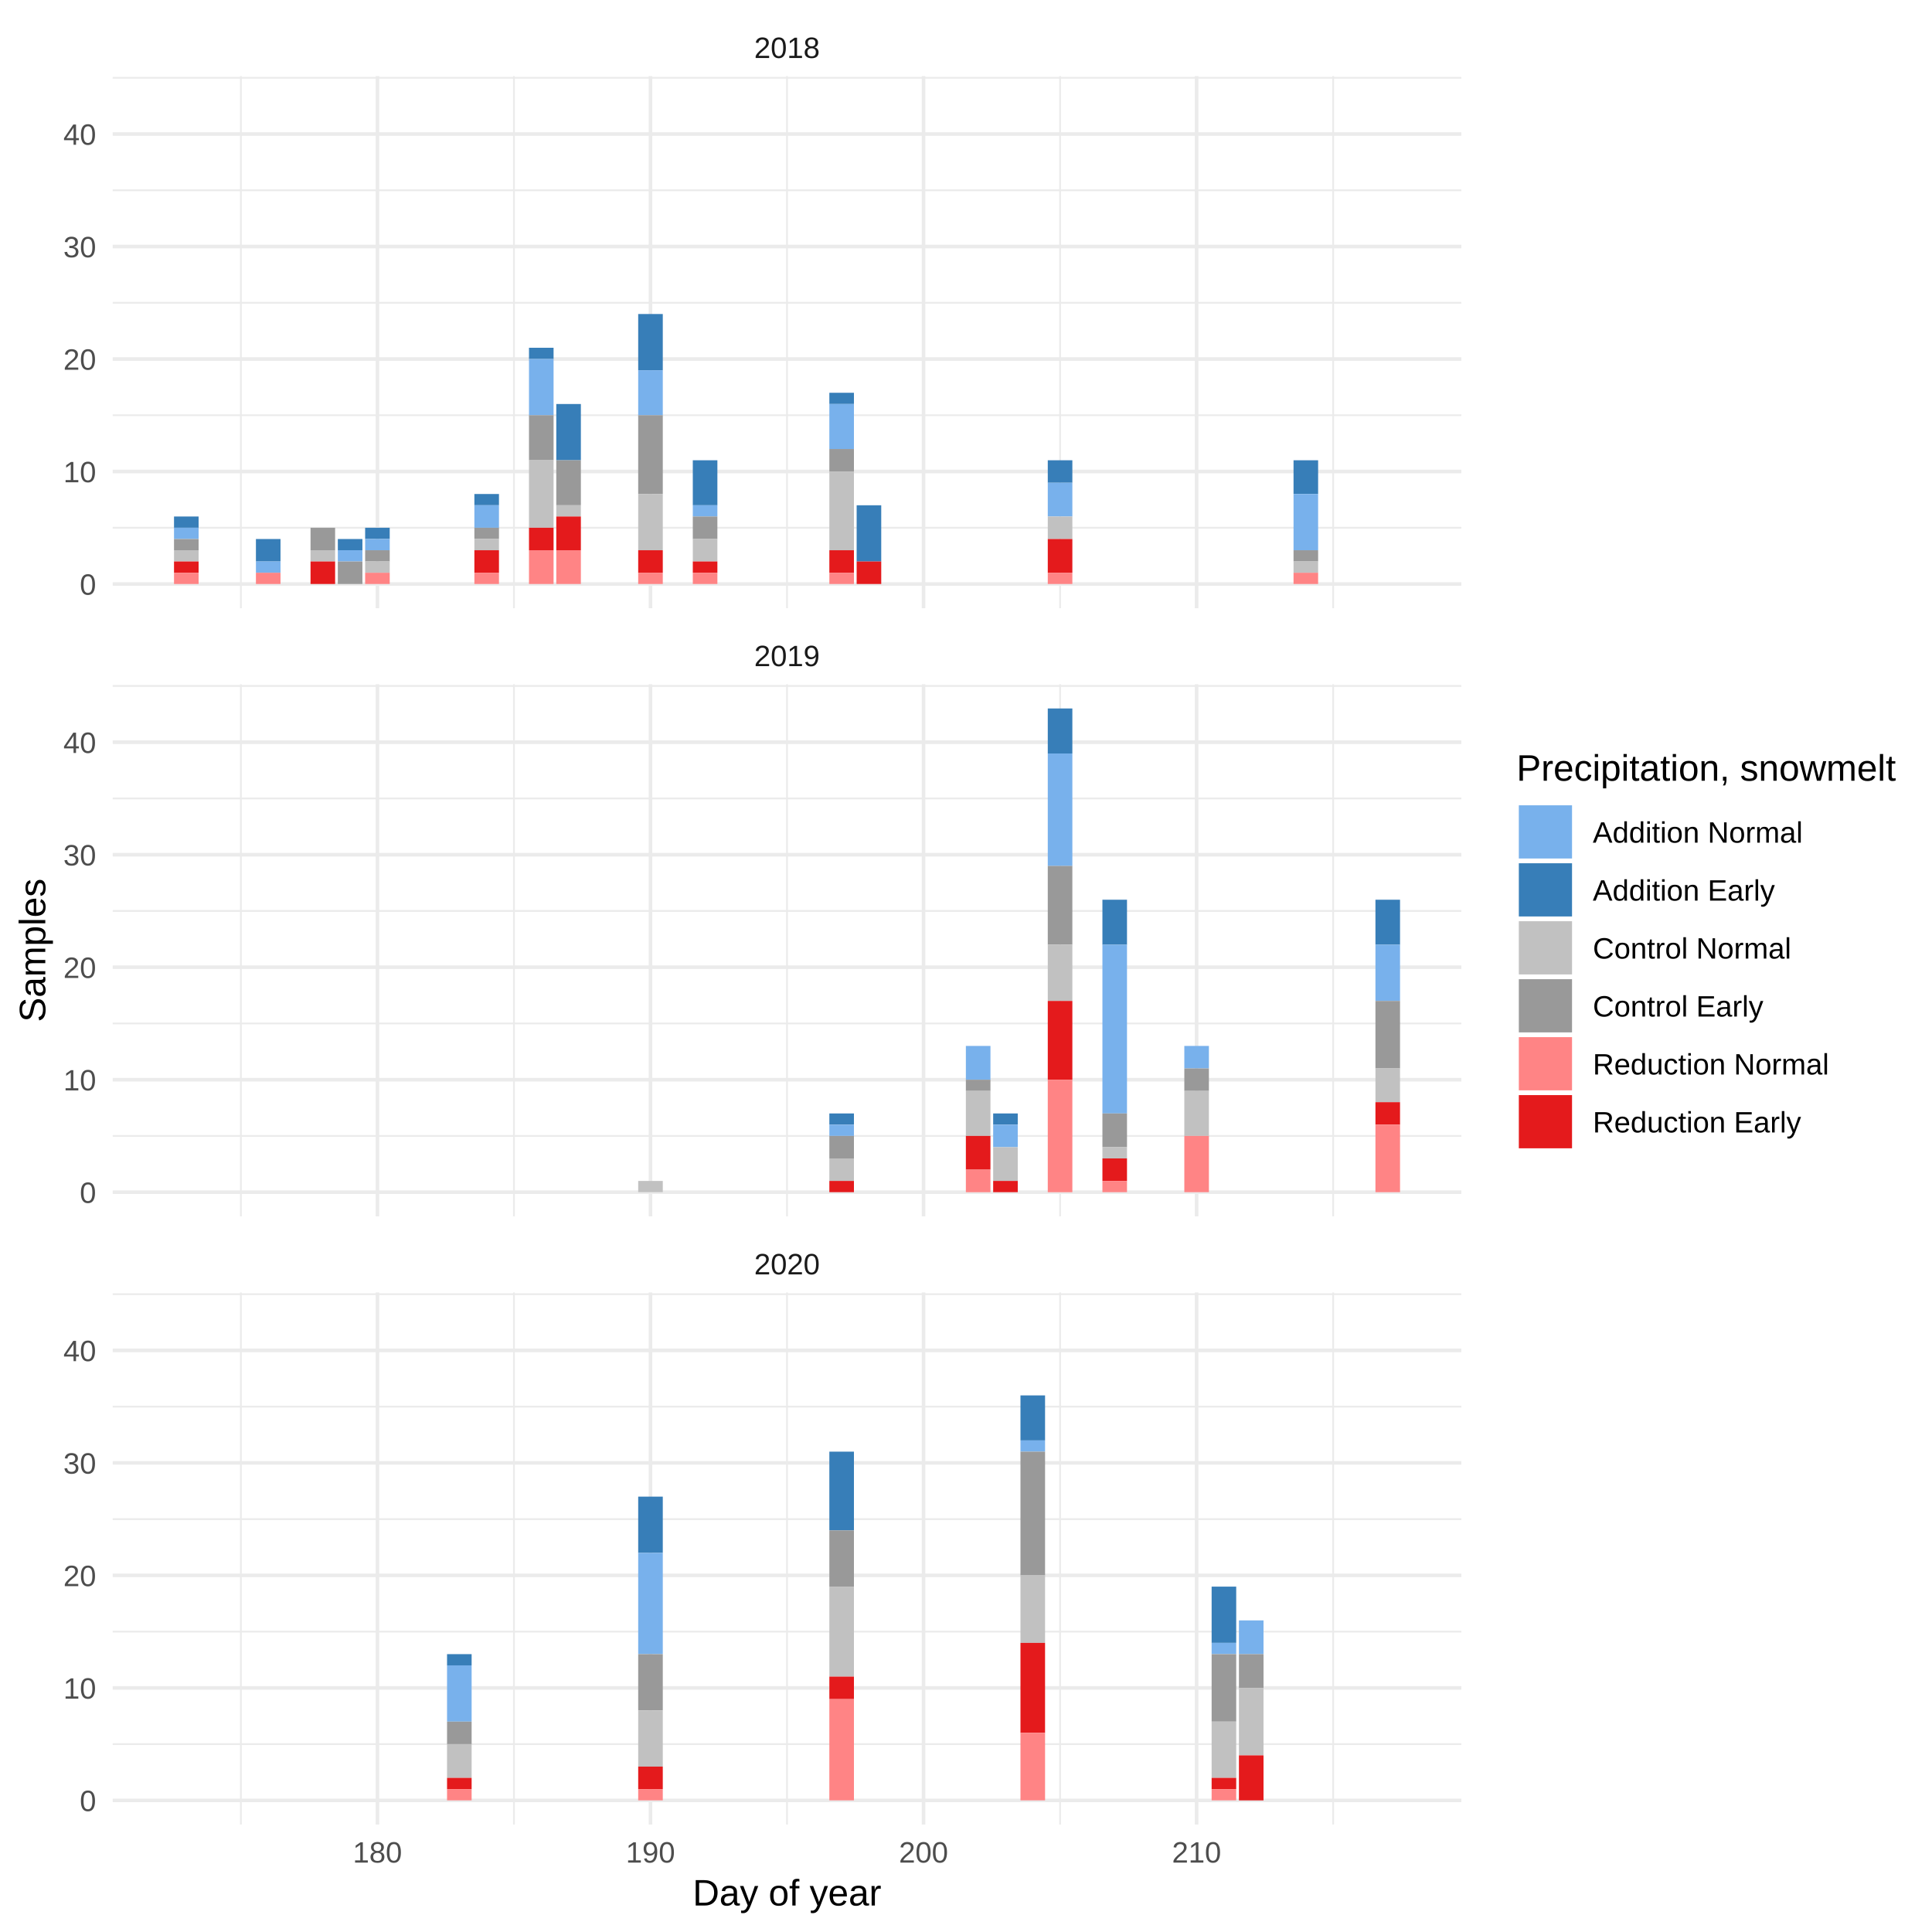
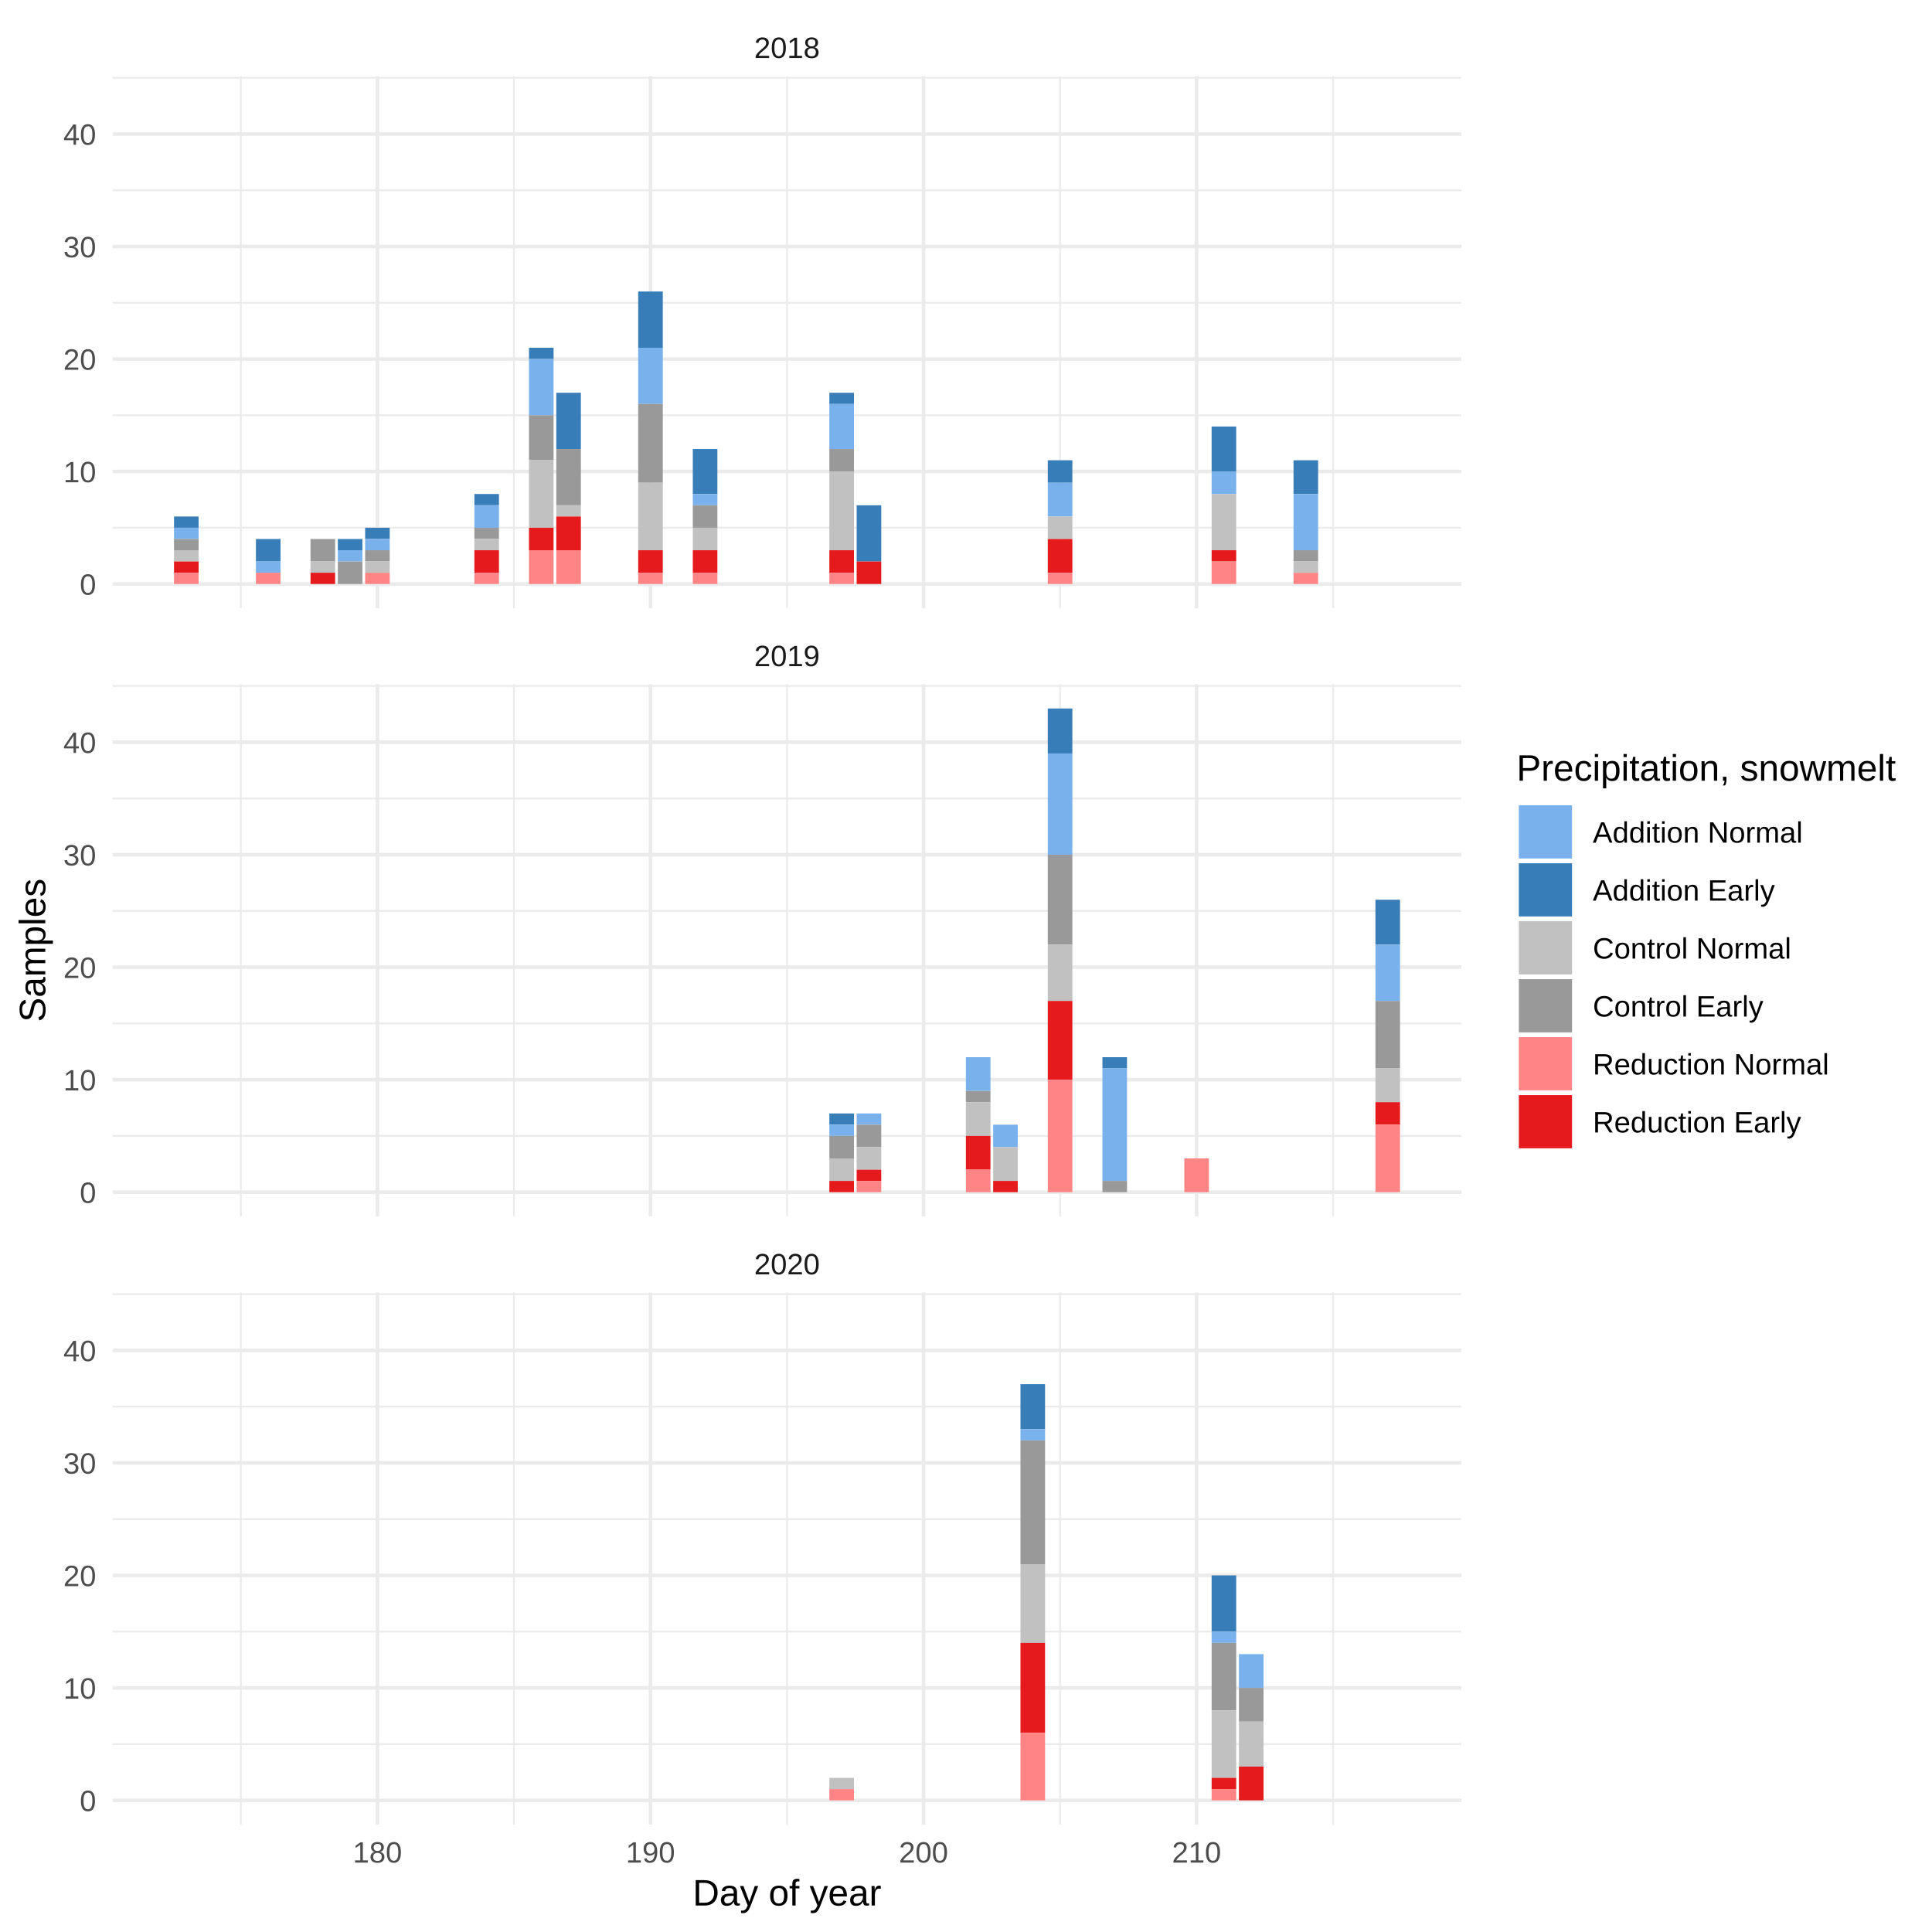
<svg xmlns="http://www.w3.org/2000/svg" class="svglite" width="576.00pt" height="576.00pt" viewBox="0 0 576.00 576.00">
  <defs>
    <style type="text/css">
    .svglite line, .svglite polyline, .svglite polygon, .svglite path, .svglite rect, .svglite circle {
      fill: none;
      stroke: #000000;
      stroke-linecap: round;
      stroke-linejoin: round;
      stroke-miterlimit: 10.00;
    }
  </style>
  </defs>
  <rect width="100%" height="100%" style="stroke: none; fill: #FFFFFF;" />
  <defs>
    <clipPath id="cpMC4wMHw1NzYuMDB8MC4wMHw1NzYuMDA=">
      <rect x="0.00" y="0.00" width="576.00" height="576.00" />
    </clipPath>
  </defs>
  <g clip-path="url(#cpMC4wMHw1NzYuMDB8MC4wMHw1NzYuMDA=)">
</g>
  <defs>
    <clipPath id="cpMzMuNjB8NDM1LjY4fDIyLjY5fDE4MS4zMg==">
      <rect x="33.60" y="22.69" width="402.08" height="158.63" />
    </clipPath>
  </defs>
  <g clip-path="url(#cpMzMuNjB8NDM1LjY4fDIyLjY5fDE4MS4zMg==)">
    <polyline points="33.60,157.34 435.68,157.34 " style="stroke-width: 0.53; stroke: #EBEBEB; stroke-linecap: butt;" />
    <polyline points="33.60,123.80 435.68,123.80 " style="stroke-width: 0.53; stroke: #EBEBEB; stroke-linecap: butt;" />
    <polyline points="33.60,90.27 435.68,90.27 " style="stroke-width: 0.53; stroke: #EBEBEB; stroke-linecap: butt;" />
    <polyline points="33.60,56.73 435.68,56.73 " style="stroke-width: 0.53; stroke: #EBEBEB; stroke-linecap: butt;" />
    <polyline points="33.60,23.19 435.68,23.19 " style="stroke-width: 0.53; stroke: #EBEBEB; stroke-linecap: butt;" />
    <polyline points="71.82,181.32 71.82,22.69 " style="stroke-width: 0.53; stroke: #EBEBEB; stroke-linecap: butt;" />
    <polyline points="153.23,181.32 153.23,22.69 " style="stroke-width: 0.53; stroke: #EBEBEB; stroke-linecap: butt;" />
    <polyline points="234.64,181.32 234.64,22.69 " style="stroke-width: 0.53; stroke: #EBEBEB; stroke-linecap: butt;" />
    <polyline points="316.05,181.32 316.05,22.69 " style="stroke-width: 0.53; stroke: #EBEBEB; stroke-linecap: butt;" />
    <polyline points="397.46,181.32 397.46,22.69 " style="stroke-width: 0.53; stroke: #EBEBEB; stroke-linecap: butt;" />
    <polyline points="33.60,174.11 435.68,174.11 " style="stroke-width: 1.07; stroke: #EBEBEB; stroke-linecap: butt;" />
    <polyline points="33.60,140.57 435.68,140.57 " style="stroke-width: 1.07; stroke: #EBEBEB; stroke-linecap: butt;" />
    <polyline points="33.60,107.04 435.68,107.04 " style="stroke-width: 1.07; stroke: #EBEBEB; stroke-linecap: butt;" />
    <polyline points="33.60,73.50 435.68,73.50 " style="stroke-width: 1.07; stroke: #EBEBEB; stroke-linecap: butt;" />
    <polyline points="33.60,39.96 435.68,39.96 " style="stroke-width: 1.07; stroke: #EBEBEB; stroke-linecap: butt;" />
    <polyline points="112.53,181.32 112.53,22.69 " style="stroke-width: 1.07; stroke: #EBEBEB; stroke-linecap: butt;" />
    <polyline points="193.93,181.32 193.93,22.69 " style="stroke-width: 1.07; stroke: #EBEBEB; stroke-linecap: butt;" />
    <polyline points="275.34,181.32 275.34,22.69 " style="stroke-width: 1.07; stroke: #EBEBEB; stroke-linecap: butt;" />
    <polyline points="356.75,181.32 356.75,22.69 " style="stroke-width: 1.07; stroke: #EBEBEB; stroke-linecap: butt;" />
    <rect x="51.88" y="153.99" width="7.33" height="3.35" style="stroke-width: 1.07; stroke: none; stroke-linecap: square; stroke-linejoin: miter; fill: #377EB8;" />
    <rect x="76.30" y="160.70" width="7.33" height="6.71" style="stroke-width: 1.07; stroke: none; stroke-linecap: square; stroke-linejoin: miter; fill: #377EB8;" />
    <rect x="100.72" y="160.70" width="7.33" height="3.35" style="stroke-width: 1.07; stroke: none; stroke-linecap: square; stroke-linejoin: miter; fill: #377EB8;" />
    <rect x="108.86" y="157.34" width="7.33" height="3.35" style="stroke-width: 1.07; stroke: none; stroke-linecap: square; stroke-linejoin: miter; fill: #377EB8;" />
    <rect x="141.43" y="147.28" width="7.33" height="3.35" style="stroke-width: 1.07; stroke: none; stroke-linecap: square; stroke-linejoin: miter; fill: #377EB8;" />
    <rect x="157.71" y="103.68" width="7.33" height="3.35" style="stroke-width: 1.07; stroke: none; stroke-linecap: square; stroke-linejoin: miter; fill: #377EB8;" />
-     <rect x="165.85" y="120.45" width="7.33" height="16.77" style="stroke-width: 1.07; stroke: none; stroke-linecap: square; stroke-linejoin: miter; fill: #377EB8;" />
-     <rect x="190.27" y="93.62" width="7.33" height="16.77" style="stroke-width: 1.07; stroke: none; stroke-linecap: square; stroke-linejoin: miter; fill: #377EB8;" />
-     <rect x="206.55" y="137.22" width="7.33" height="13.42" style="stroke-width: 1.07; stroke: none; stroke-linecap: square; stroke-linejoin: miter; fill: #377EB8;" />
+     <rect x="165.85" y="117.10" width="7.33" height="16.77" style="stroke-width: 1.07; stroke: none; stroke-linecap: square; stroke-linejoin: miter; fill: #377EB8;" />
+     <rect x="190.27" y="86.91" width="7.33" height="16.77" style="stroke-width: 1.07; stroke: none; stroke-linecap: square; stroke-linejoin: miter; fill: #377EB8;" />
+     <rect x="206.55" y="133.87" width="7.33" height="13.42" style="stroke-width: 1.07; stroke: none; stroke-linecap: square; stroke-linejoin: miter; fill: #377EB8;" />
    <rect x="247.26" y="117.10" width="7.33" height="3.35" style="stroke-width: 1.07; stroke: none; stroke-linecap: square; stroke-linejoin: miter; fill: #377EB8;" />
    <rect x="255.40" y="150.64" width="7.33" height="16.77" style="stroke-width: 1.07; stroke: none; stroke-linecap: square; stroke-linejoin: miter; fill: #377EB8;" />
    <rect x="312.38" y="137.22" width="7.33" height="6.71" style="stroke-width: 1.07; stroke: none; stroke-linecap: square; stroke-linejoin: miter; fill: #377EB8;" />
+     <rect x="361.23" y="127.16" width="7.33" height="13.42" style="stroke-width: 1.07; stroke: none; stroke-linecap: square; stroke-linejoin: miter; fill: #377EB8;" />
    <rect x="385.65" y="137.22" width="7.33" height="10.06" style="stroke-width: 1.07; stroke: none; stroke-linecap: square; stroke-linejoin: miter; fill: #377EB8;" />
    <rect x="51.88" y="157.34" width="7.33" height="3.35" style="stroke-width: 1.07; stroke: none; stroke-linecap: square; stroke-linejoin: miter; fill: #78B1EC;" />
    <rect x="76.30" y="167.40" width="7.33" height="3.35" style="stroke-width: 1.07; stroke: none; stroke-linecap: square; stroke-linejoin: miter; fill: #78B1EC;" />
    <rect x="100.72" y="164.05" width="7.33" height="3.35" style="stroke-width: 1.07; stroke: none; stroke-linecap: square; stroke-linejoin: miter; fill: #78B1EC;" />
    <rect x="108.86" y="160.70" width="7.33" height="3.35" style="stroke-width: 1.07; stroke: none; stroke-linecap: square; stroke-linejoin: miter; fill: #78B1EC;" />
    <rect x="141.43" y="150.64" width="7.33" height="6.71" style="stroke-width: 1.07; stroke: none; stroke-linecap: square; stroke-linejoin: miter; fill: #78B1EC;" />
    <rect x="157.71" y="107.04" width="7.33" height="16.77" style="stroke-width: 1.07; stroke: none; stroke-linecap: square; stroke-linejoin: miter; fill: #78B1EC;" />
-     <rect x="190.27" y="110.39" width="7.33" height="13.42" style="stroke-width: 1.07; stroke: none; stroke-linecap: square; stroke-linejoin: miter; fill: #78B1EC;" />
-     <rect x="206.55" y="150.64" width="7.33" height="3.35" style="stroke-width: 1.07; stroke: none; stroke-linecap: square; stroke-linejoin: miter; fill: #78B1EC;" />
+     <rect x="190.27" y="103.68" width="7.33" height="16.77" style="stroke-width: 1.07; stroke: none; stroke-linecap: square; stroke-linejoin: miter; fill: #78B1EC;" />
+     <rect x="206.55" y="147.28" width="7.33" height="3.35" style="stroke-width: 1.07; stroke: none; stroke-linecap: square; stroke-linejoin: miter; fill: #78B1EC;" />
    <rect x="247.26" y="120.45" width="7.33" height="13.42" style="stroke-width: 1.07; stroke: none; stroke-linecap: square; stroke-linejoin: miter; fill: #78B1EC;" />
    <rect x="312.38" y="143.93" width="7.33" height="10.06" style="stroke-width: 1.07; stroke: none; stroke-linecap: square; stroke-linejoin: miter; fill: #78B1EC;" />
+     <rect x="361.23" y="140.57" width="7.33" height="6.71" style="stroke-width: 1.07; stroke: none; stroke-linecap: square; stroke-linejoin: miter; fill: #78B1EC;" />
    <rect x="385.65" y="147.28" width="7.33" height="16.77" style="stroke-width: 1.07; stroke: none; stroke-linecap: square; stroke-linejoin: miter; fill: #78B1EC;" />
    <rect x="51.88" y="160.70" width="7.33" height="3.35" style="stroke-width: 1.07; stroke: none; stroke-linecap: square; stroke-linejoin: miter; fill: #999999;" />
-     <rect x="92.58" y="157.34" width="7.33" height="6.71" style="stroke-width: 1.07; stroke: none; stroke-linecap: square; stroke-linejoin: miter; fill: #999999;" />
+     <rect x="92.58" y="160.70" width="7.33" height="6.71" style="stroke-width: 1.07; stroke: none; stroke-linecap: square; stroke-linejoin: miter; fill: #999999;" />
    <rect x="100.72" y="167.40" width="7.33" height="6.71" style="stroke-width: 1.07; stroke: none; stroke-linecap: square; stroke-linejoin: miter; fill: #999999;" />
    <rect x="108.86" y="164.05" width="7.33" height="3.35" style="stroke-width: 1.07; stroke: none; stroke-linecap: square; stroke-linejoin: miter; fill: #999999;" />
    <rect x="141.43" y="157.34" width="7.33" height="3.35" style="stroke-width: 1.07; stroke: none; stroke-linecap: square; stroke-linejoin: miter; fill: #999999;" />
    <rect x="157.71" y="123.80" width="7.33" height="13.42" style="stroke-width: 1.07; stroke: none; stroke-linecap: square; stroke-linejoin: miter; fill: #999999;" />
-     <rect x="165.85" y="137.22" width="7.33" height="13.42" style="stroke-width: 1.07; stroke: none; stroke-linecap: square; stroke-linejoin: miter; fill: #999999;" />
-     <rect x="190.27" y="123.80" width="7.33" height="23.48" style="stroke-width: 1.07; stroke: none; stroke-linecap: square; stroke-linejoin: miter; fill: #999999;" />
-     <rect x="206.55" y="153.99" width="7.33" height="6.71" style="stroke-width: 1.07; stroke: none; stroke-linecap: square; stroke-linejoin: miter; fill: #999999;" />
+     <rect x="165.85" y="133.87" width="7.33" height="16.77" style="stroke-width: 1.07; stroke: none; stroke-linecap: square; stroke-linejoin: miter; fill: #999999;" />
+     <rect x="190.27" y="120.45" width="7.33" height="23.48" style="stroke-width: 1.07; stroke: none; stroke-linecap: square; stroke-linejoin: miter; fill: #999999;" />
+     <rect x="206.55" y="150.64" width="7.33" height="6.71" style="stroke-width: 1.07; stroke: none; stroke-linecap: square; stroke-linejoin: miter; fill: #999999;" />
    <rect x="247.26" y="133.87" width="7.33" height="6.71" style="stroke-width: 1.07; stroke: none; stroke-linecap: square; stroke-linejoin: miter; fill: #999999;" />
    <rect x="385.65" y="164.05" width="7.33" height="3.35" style="stroke-width: 1.07; stroke: none; stroke-linecap: square; stroke-linejoin: miter; fill: #999999;" />
    <rect x="51.88" y="164.05" width="7.33" height="3.35" style="stroke-width: 1.07; stroke: none; stroke-linecap: square; stroke-linejoin: miter; fill: #C1C1C1;" />
-     <rect x="92.58" y="164.05" width="7.33" height="3.35" style="stroke-width: 1.07; stroke: none; stroke-linecap: square; stroke-linejoin: miter; fill: #C1C1C1;" />
+     <rect x="92.58" y="167.40" width="7.33" height="3.35" style="stroke-width: 1.07; stroke: none; stroke-linecap: square; stroke-linejoin: miter; fill: #C1C1C1;" />
    <rect x="108.86" y="167.40" width="7.33" height="3.35" style="stroke-width: 1.07; stroke: none; stroke-linecap: square; stroke-linejoin: miter; fill: #C1C1C1;" />
    <rect x="141.43" y="160.70" width="7.33" height="3.35" style="stroke-width: 1.07; stroke: none; stroke-linecap: square; stroke-linejoin: miter; fill: #C1C1C1;" />
    <rect x="157.71" y="137.22" width="7.33" height="20.12" style="stroke-width: 1.07; stroke: none; stroke-linecap: square; stroke-linejoin: miter; fill: #C1C1C1;" />
    <rect x="165.85" y="150.64" width="7.33" height="3.35" style="stroke-width: 1.07; stroke: none; stroke-linecap: square; stroke-linejoin: miter; fill: #C1C1C1;" />
-     <rect x="190.27" y="147.28" width="7.33" height="16.77" style="stroke-width: 1.07; stroke: none; stroke-linecap: square; stroke-linejoin: miter; fill: #C1C1C1;" />
-     <rect x="206.55" y="160.70" width="7.33" height="6.71" style="stroke-width: 1.07; stroke: none; stroke-linecap: square; stroke-linejoin: miter; fill: #C1C1C1;" />
+     <rect x="190.27" y="143.93" width="7.33" height="20.12" style="stroke-width: 1.07; stroke: none; stroke-linecap: square; stroke-linejoin: miter; fill: #C1C1C1;" />
+     <rect x="206.55" y="157.34" width="7.33" height="6.71" style="stroke-width: 1.07; stroke: none; stroke-linecap: square; stroke-linejoin: miter; fill: #C1C1C1;" />
    <rect x="247.26" y="140.57" width="7.33" height="23.48" style="stroke-width: 1.07; stroke: none; stroke-linecap: square; stroke-linejoin: miter; fill: #C1C1C1;" />
    <rect x="312.38" y="153.99" width="7.33" height="6.71" style="stroke-width: 1.07; stroke: none; stroke-linecap: square; stroke-linejoin: miter; fill: #C1C1C1;" />
+     <rect x="361.23" y="147.28" width="7.33" height="16.77" style="stroke-width: 1.07; stroke: none; stroke-linecap: square; stroke-linejoin: miter; fill: #C1C1C1;" />
    <rect x="385.65" y="167.40" width="7.33" height="3.35" style="stroke-width: 1.07; stroke: none; stroke-linecap: square; stroke-linejoin: miter; fill: #C1C1C1;" />
    <rect x="51.88" y="167.40" width="7.33" height="3.35" style="stroke-width: 1.07; stroke: none; stroke-linecap: square; stroke-linejoin: miter; fill: #E41A1C;" />
-     <rect x="92.58" y="167.40" width="7.33" height="6.71" style="stroke-width: 1.07; stroke: none; stroke-linecap: square; stroke-linejoin: miter; fill: #E41A1C;" />
+     <rect x="92.58" y="170.76" width="7.33" height="3.35" style="stroke-width: 1.07; stroke: none; stroke-linecap: square; stroke-linejoin: miter; fill: #E41A1C;" />
    <rect x="141.43" y="164.05" width="7.33" height="6.71" style="stroke-width: 1.07; stroke: none; stroke-linecap: square; stroke-linejoin: miter; fill: #E41A1C;" />
    <rect x="157.71" y="157.34" width="7.33" height="6.71" style="stroke-width: 1.07; stroke: none; stroke-linecap: square; stroke-linejoin: miter; fill: #E41A1C;" />
    <rect x="165.85" y="153.99" width="7.33" height="10.06" style="stroke-width: 1.07; stroke: none; stroke-linecap: square; stroke-linejoin: miter; fill: #E41A1C;" />
    <rect x="190.27" y="164.05" width="7.33" height="6.71" style="stroke-width: 1.07; stroke: none; stroke-linecap: square; stroke-linejoin: miter; fill: #E41A1C;" />
-     <rect x="206.55" y="167.40" width="7.33" height="3.35" style="stroke-width: 1.07; stroke: none; stroke-linecap: square; stroke-linejoin: miter; fill: #E41A1C;" />
+     <rect x="206.55" y="164.05" width="7.33" height="6.71" style="stroke-width: 1.07; stroke: none; stroke-linecap: square; stroke-linejoin: miter; fill: #E41A1C;" />
    <rect x="247.26" y="164.05" width="7.33" height="6.71" style="stroke-width: 1.07; stroke: none; stroke-linecap: square; stroke-linejoin: miter; fill: #E41A1C;" />
    <rect x="255.40" y="167.40" width="7.33" height="6.71" style="stroke-width: 1.07; stroke: none; stroke-linecap: square; stroke-linejoin: miter; fill: #E41A1C;" />
    <rect x="312.38" y="160.70" width="7.33" height="10.06" style="stroke-width: 1.07; stroke: none; stroke-linecap: square; stroke-linejoin: miter; fill: #E41A1C;" />
+     <rect x="361.23" y="164.05" width="7.33" height="3.35" style="stroke-width: 1.07; stroke: none; stroke-linecap: square; stroke-linejoin: miter; fill: #E41A1C;" />
    <rect x="51.88" y="170.76" width="7.33" height="3.35" style="stroke-width: 1.07; stroke: none; stroke-linecap: square; stroke-linejoin: miter; fill: #FF8485;" />
    <rect x="76.30" y="170.76" width="7.33" height="3.35" style="stroke-width: 1.07; stroke: none; stroke-linecap: square; stroke-linejoin: miter; fill: #FF8485;" />
    <rect x="108.86" y="170.76" width="7.33" height="3.35" style="stroke-width: 1.07; stroke: none; stroke-linecap: square; stroke-linejoin: miter; fill: #FF8485;" />
    <rect x="141.43" y="170.76" width="7.33" height="3.35" style="stroke-width: 1.07; stroke: none; stroke-linecap: square; stroke-linejoin: miter; fill: #FF8485;" />
    <rect x="157.71" y="164.05" width="7.33" height="10.06" style="stroke-width: 1.07; stroke: none; stroke-linecap: square; stroke-linejoin: miter; fill: #FF8485;" />
    <rect x="165.85" y="164.05" width="7.33" height="10.06" style="stroke-width: 1.07; stroke: none; stroke-linecap: square; stroke-linejoin: miter; fill: #FF8485;" />
    <rect x="190.27" y="170.76" width="7.33" height="3.35" style="stroke-width: 1.07; stroke: none; stroke-linecap: square; stroke-linejoin: miter; fill: #FF8485;" />
    <rect x="206.55" y="170.76" width="7.33" height="3.35" style="stroke-width: 1.07; stroke: none; stroke-linecap: square; stroke-linejoin: miter; fill: #FF8485;" />
    <rect x="247.26" y="170.76" width="7.33" height="3.35" style="stroke-width: 1.07; stroke: none; stroke-linecap: square; stroke-linejoin: miter; fill: #FF8485;" />
    <rect x="312.38" y="170.76" width="7.33" height="3.35" style="stroke-width: 1.07; stroke: none; stroke-linecap: square; stroke-linejoin: miter; fill: #FF8485;" />
+     <rect x="361.23" y="167.40" width="7.33" height="6.71" style="stroke-width: 1.07; stroke: none; stroke-linecap: square; stroke-linejoin: miter; fill: #FF8485;" />
    <rect x="385.65" y="170.76" width="7.33" height="3.35" style="stroke-width: 1.07; stroke: none; stroke-linecap: square; stroke-linejoin: miter; fill: #FF8485;" />
  </g>
  <g clip-path="url(#cpMC4wMHw1NzYuMDB8MC4wMHw1NzYuMDA=)">
</g>
  <defs>
    <clipPath id="cpMzMuNjB8NDM1LjY4fDIwNC4wMXwzNjIuNjQ=">
      <rect x="33.60" y="204.01" width="402.08" height="158.63" />
    </clipPath>
  </defs>
  <g clip-path="url(#cpMzMuNjB8NDM1LjY4fDIwNC4wMXwzNjIuNjQ=)">
    <polyline points="33.60,338.66 435.68,338.66 " style="stroke-width: 0.53; stroke: #EBEBEB; stroke-linecap: butt;" />
    <polyline points="33.60,305.13 435.68,305.13 " style="stroke-width: 0.53; stroke: #EBEBEB; stroke-linecap: butt;" />
    <polyline points="33.60,271.59 435.68,271.59 " style="stroke-width: 0.53; stroke: #EBEBEB; stroke-linecap: butt;" />
    <polyline points="33.60,238.05 435.68,238.05 " style="stroke-width: 0.53; stroke: #EBEBEB; stroke-linecap: butt;" />
    <polyline points="33.60,204.51 435.68,204.51 " style="stroke-width: 0.53; stroke: #EBEBEB; stroke-linecap: butt;" />
    <polyline points="71.82,362.64 71.82,204.01 " style="stroke-width: 0.53; stroke: #EBEBEB; stroke-linecap: butt;" />
    <polyline points="153.23,362.64 153.23,204.01 " style="stroke-width: 0.53; stroke: #EBEBEB; stroke-linecap: butt;" />
    <polyline points="234.64,362.64 234.64,204.01 " style="stroke-width: 0.53; stroke: #EBEBEB; stroke-linecap: butt;" />
    <polyline points="316.05,362.64 316.05,204.01 " style="stroke-width: 0.53; stroke: #EBEBEB; stroke-linecap: butt;" />
    <polyline points="397.46,362.64 397.46,204.01 " style="stroke-width: 0.53; stroke: #EBEBEB; stroke-linecap: butt;" />
    <polyline points="33.60,355.43 435.68,355.43 " style="stroke-width: 1.07; stroke: #EBEBEB; stroke-linecap: butt;" />
    <polyline points="33.60,321.90 435.68,321.90 " style="stroke-width: 1.07; stroke: #EBEBEB; stroke-linecap: butt;" />
    <polyline points="33.60,288.36 435.68,288.36 " style="stroke-width: 1.07; stroke: #EBEBEB; stroke-linecap: butt;" />
    <polyline points="33.60,254.82 435.68,254.82 " style="stroke-width: 1.07; stroke: #EBEBEB; stroke-linecap: butt;" />
    <polyline points="33.60,221.28 435.68,221.28 " style="stroke-width: 1.07; stroke: #EBEBEB; stroke-linecap: butt;" />
    <polyline points="112.53,362.64 112.53,204.01 " style="stroke-width: 1.07; stroke: #EBEBEB; stroke-linecap: butt;" />
    <polyline points="193.93,362.64 193.93,204.01 " style="stroke-width: 1.07; stroke: #EBEBEB; stroke-linecap: butt;" />
    <polyline points="275.34,362.64 275.34,204.01 " style="stroke-width: 1.07; stroke: #EBEBEB; stroke-linecap: butt;" />
    <polyline points="356.75,362.64 356.75,204.01 " style="stroke-width: 1.07; stroke: #EBEBEB; stroke-linecap: butt;" />
    <rect x="247.26" y="331.96" width="7.33" height="3.35" style="stroke-width: 1.07; stroke: none; stroke-linecap: square; stroke-linejoin: miter; fill: #377EB8;" />
-     <rect x="296.10" y="331.96" width="7.33" height="3.35" style="stroke-width: 1.07; stroke: none; stroke-linecap: square; stroke-linejoin: miter; fill: #377EB8;" />
    <rect x="312.38" y="211.22" width="7.33" height="13.42" style="stroke-width: 1.07; stroke: none; stroke-linecap: square; stroke-linejoin: miter; fill: #377EB8;" />
-     <rect x="328.67" y="268.24" width="7.33" height="13.42" style="stroke-width: 1.07; stroke: none; stroke-linecap: square; stroke-linejoin: miter; fill: #377EB8;" />
+     <rect x="328.67" y="315.19" width="7.33" height="3.35" style="stroke-width: 1.07; stroke: none; stroke-linecap: square; stroke-linejoin: miter; fill: #377EB8;" />
    <rect x="410.07" y="268.24" width="7.33" height="13.42" style="stroke-width: 1.07; stroke: none; stroke-linecap: square; stroke-linejoin: miter; fill: #377EB8;" />
    <rect x="247.26" y="335.31" width="7.33" height="3.35" style="stroke-width: 1.07; stroke: none; stroke-linecap: square; stroke-linejoin: miter; fill: #78B1EC;" />
-     <rect x="287.96" y="311.83" width="7.33" height="10.06" style="stroke-width: 1.07; stroke: none; stroke-linecap: square; stroke-linejoin: miter; fill: #78B1EC;" />
+     <rect x="255.40" y="331.96" width="7.33" height="3.35" style="stroke-width: 1.07; stroke: none; stroke-linecap: square; stroke-linejoin: miter; fill: #78B1EC;" />
+     <rect x="287.96" y="315.19" width="7.33" height="10.06" style="stroke-width: 1.07; stroke: none; stroke-linecap: square; stroke-linejoin: miter; fill: #78B1EC;" />
    <rect x="296.10" y="335.31" width="7.33" height="6.71" style="stroke-width: 1.07; stroke: none; stroke-linecap: square; stroke-linejoin: miter; fill: #78B1EC;" />
-     <rect x="312.38" y="224.64" width="7.33" height="33.54" style="stroke-width: 1.07; stroke: none; stroke-linecap: square; stroke-linejoin: miter; fill: #78B1EC;" />
-     <rect x="328.67" y="281.65" width="7.33" height="50.31" style="stroke-width: 1.07; stroke: none; stroke-linecap: square; stroke-linejoin: miter; fill: #78B1EC;" />
-     <rect x="353.09" y="311.83" width="7.33" height="6.71" style="stroke-width: 1.07; stroke: none; stroke-linecap: square; stroke-linejoin: miter; fill: #78B1EC;" />
+     <rect x="312.38" y="224.64" width="7.33" height="30.18" style="stroke-width: 1.07; stroke: none; stroke-linecap: square; stroke-linejoin: miter; fill: #78B1EC;" />
+     <rect x="328.67" y="318.54" width="7.33" height="33.54" style="stroke-width: 1.07; stroke: none; stroke-linecap: square; stroke-linejoin: miter; fill: #78B1EC;" />
    <rect x="410.07" y="281.65" width="7.33" height="16.77" style="stroke-width: 1.07; stroke: none; stroke-linecap: square; stroke-linejoin: miter; fill: #78B1EC;" />
    <rect x="247.26" y="338.66" width="7.33" height="6.71" style="stroke-width: 1.07; stroke: none; stroke-linecap: square; stroke-linejoin: miter; fill: #999999;" />
-     <rect x="287.96" y="321.90" width="7.33" height="3.35" style="stroke-width: 1.07; stroke: none; stroke-linecap: square; stroke-linejoin: miter; fill: #999999;" />
-     <rect x="312.38" y="258.17" width="7.33" height="23.48" style="stroke-width: 1.07; stroke: none; stroke-linecap: square; stroke-linejoin: miter; fill: #999999;" />
-     <rect x="328.67" y="331.96" width="7.33" height="10.06" style="stroke-width: 1.07; stroke: none; stroke-linecap: square; stroke-linejoin: miter; fill: #999999;" />
-     <rect x="353.09" y="318.54" width="7.33" height="6.71" style="stroke-width: 1.07; stroke: none; stroke-linecap: square; stroke-linejoin: miter; fill: #999999;" />
+     <rect x="255.40" y="335.31" width="7.33" height="6.71" style="stroke-width: 1.07; stroke: none; stroke-linecap: square; stroke-linejoin: miter; fill: #999999;" />
+     <rect x="287.96" y="325.25" width="7.33" height="3.35" style="stroke-width: 1.07; stroke: none; stroke-linecap: square; stroke-linejoin: miter; fill: #999999;" />
+     <rect x="312.38" y="254.82" width="7.33" height="26.83" style="stroke-width: 1.07; stroke: none; stroke-linecap: square; stroke-linejoin: miter; fill: #999999;" />
+     <rect x="328.67" y="352.08" width="7.33" height="3.35" style="stroke-width: 1.07; stroke: none; stroke-linecap: square; stroke-linejoin: miter; fill: #999999;" />
    <rect x="410.07" y="298.42" width="7.33" height="20.12" style="stroke-width: 1.07; stroke: none; stroke-linecap: square; stroke-linejoin: miter; fill: #999999;" />
-     <rect x="190.27" y="352.08" width="7.33" height="3.35" style="stroke-width: 1.07; stroke: none; stroke-linecap: square; stroke-linejoin: miter; fill: #C1C1C1;" />
    <rect x="247.26" y="345.37" width="7.33" height="6.71" style="stroke-width: 1.07; stroke: none; stroke-linecap: square; stroke-linejoin: miter; fill: #C1C1C1;" />
-     <rect x="287.96" y="325.25" width="7.33" height="13.42" style="stroke-width: 1.07; stroke: none; stroke-linecap: square; stroke-linejoin: miter; fill: #C1C1C1;" />
+     <rect x="255.40" y="342.02" width="7.33" height="6.71" style="stroke-width: 1.07; stroke: none; stroke-linecap: square; stroke-linejoin: miter; fill: #C1C1C1;" />
+     <rect x="287.96" y="328.60" width="7.33" height="10.06" style="stroke-width: 1.07; stroke: none; stroke-linecap: square; stroke-linejoin: miter; fill: #C1C1C1;" />
    <rect x="296.10" y="342.02" width="7.33" height="10.06" style="stroke-width: 1.07; stroke: none; stroke-linecap: square; stroke-linejoin: miter; fill: #C1C1C1;" />
    <rect x="312.38" y="281.65" width="7.33" height="16.77" style="stroke-width: 1.07; stroke: none; stroke-linecap: square; stroke-linejoin: miter; fill: #C1C1C1;" />
-     <rect x="328.67" y="342.02" width="7.33" height="3.35" style="stroke-width: 1.07; stroke: none; stroke-linecap: square; stroke-linejoin: miter; fill: #C1C1C1;" />
-     <rect x="353.09" y="325.25" width="7.33" height="13.42" style="stroke-width: 1.07; stroke: none; stroke-linecap: square; stroke-linejoin: miter; fill: #C1C1C1;" />
    <rect x="410.07" y="318.54" width="7.33" height="10.06" style="stroke-width: 1.07; stroke: none; stroke-linecap: square; stroke-linejoin: miter; fill: #C1C1C1;" />
    <rect x="247.26" y="352.08" width="7.33" height="3.35" style="stroke-width: 1.07; stroke: none; stroke-linecap: square; stroke-linejoin: miter; fill: #E41A1C;" />
+     <rect x="255.40" y="348.73" width="7.33" height="3.35" style="stroke-width: 1.07; stroke: none; stroke-linecap: square; stroke-linejoin: miter; fill: #E41A1C;" />
    <rect x="287.96" y="338.66" width="7.33" height="10.06" style="stroke-width: 1.07; stroke: none; stroke-linecap: square; stroke-linejoin: miter; fill: #E41A1C;" />
    <rect x="296.10" y="352.08" width="7.33" height="3.35" style="stroke-width: 1.07; stroke: none; stroke-linecap: square; stroke-linejoin: miter; fill: #E41A1C;" />
    <rect x="312.38" y="298.42" width="7.33" height="23.48" style="stroke-width: 1.07; stroke: none; stroke-linecap: square; stroke-linejoin: miter; fill: #E41A1C;" />
-     <rect x="328.67" y="345.37" width="7.33" height="6.71" style="stroke-width: 1.07; stroke: none; stroke-linecap: square; stroke-linejoin: miter; fill: #E41A1C;" />
    <rect x="410.07" y="328.60" width="7.33" height="6.71" style="stroke-width: 1.07; stroke: none; stroke-linecap: square; stroke-linejoin: miter; fill: #E41A1C;" />
+     <rect x="255.40" y="352.08" width="7.33" height="3.35" style="stroke-width: 1.07; stroke: none; stroke-linecap: square; stroke-linejoin: miter; fill: #FF8485;" />
    <rect x="287.96" y="348.73" width="7.33" height="6.71" style="stroke-width: 1.07; stroke: none; stroke-linecap: square; stroke-linejoin: miter; fill: #FF8485;" />
    <rect x="312.38" y="321.90" width="7.33" height="33.54" style="stroke-width: 1.07; stroke: none; stroke-linecap: square; stroke-linejoin: miter; fill: #FF8485;" />
-     <rect x="328.67" y="352.08" width="7.33" height="3.35" style="stroke-width: 1.07; stroke: none; stroke-linecap: square; stroke-linejoin: miter; fill: #FF8485;" />
-     <rect x="353.09" y="338.66" width="7.33" height="16.77" style="stroke-width: 1.07; stroke: none; stroke-linecap: square; stroke-linejoin: miter; fill: #FF8485;" />
+     <rect x="353.09" y="345.37" width="7.33" height="10.06" style="stroke-width: 1.07; stroke: none; stroke-linecap: square; stroke-linejoin: miter; fill: #FF8485;" />
    <rect x="410.07" y="335.31" width="7.33" height="20.12" style="stroke-width: 1.07; stroke: none; stroke-linecap: square; stroke-linejoin: miter; fill: #FF8485;" />
  </g>
  <g clip-path="url(#cpMC4wMHw1NzYuMDB8MC4wMHw1NzYuMDA=)">
</g>
  <defs>
    <clipPath id="cpMzMuNjB8NDM1LjY4fDM4NS4zM3w1NDMuOTc=">
      <rect x="33.60" y="385.33" width="402.08" height="158.63" />
    </clipPath>
  </defs>
  <g clip-path="url(#cpMzMuNjB8NDM1LjY4fDM4NS4zM3w1NDMuOTc=)">
    <polyline points="33.60,519.99 435.68,519.99 " style="stroke-width: 0.53; stroke: #EBEBEB; stroke-linecap: butt;" />
    <polyline points="33.60,486.45 435.68,486.45 " style="stroke-width: 0.53; stroke: #EBEBEB; stroke-linecap: butt;" />
    <polyline points="33.60,452.91 435.68,452.91 " style="stroke-width: 0.53; stroke: #EBEBEB; stroke-linecap: butt;" />
    <polyline points="33.60,419.37 435.68,419.37 " style="stroke-width: 0.53; stroke: #EBEBEB; stroke-linecap: butt;" />
    <polyline points="33.60,385.84 435.68,385.84 " style="stroke-width: 0.53; stroke: #EBEBEB; stroke-linecap: butt;" />
    <polyline points="71.82,543.97 71.82,385.33 " style="stroke-width: 0.53; stroke: #EBEBEB; stroke-linecap: butt;" />
    <polyline points="153.23,543.97 153.23,385.33 " style="stroke-width: 0.53; stroke: #EBEBEB; stroke-linecap: butt;" />
    <polyline points="234.64,543.97 234.64,385.33 " style="stroke-width: 0.53; stroke: #EBEBEB; stroke-linecap: butt;" />
    <polyline points="316.05,543.97 316.05,385.33 " style="stroke-width: 0.53; stroke: #EBEBEB; stroke-linecap: butt;" />
    <polyline points="397.46,543.97 397.46,385.33 " style="stroke-width: 0.53; stroke: #EBEBEB; stroke-linecap: butt;" />
    <polyline points="33.60,536.76 435.68,536.76 " style="stroke-width: 1.07; stroke: #EBEBEB; stroke-linecap: butt;" />
    <polyline points="33.60,503.22 435.68,503.22 " style="stroke-width: 1.07; stroke: #EBEBEB; stroke-linecap: butt;" />
    <polyline points="33.60,469.68 435.68,469.68 " style="stroke-width: 1.07; stroke: #EBEBEB; stroke-linecap: butt;" />
    <polyline points="33.60,436.14 435.68,436.14 " style="stroke-width: 1.07; stroke: #EBEBEB; stroke-linecap: butt;" />
    <polyline points="33.60,402.60 435.68,402.60 " style="stroke-width: 1.07; stroke: #EBEBEB; stroke-linecap: butt;" />
    <polyline points="112.53,543.97 112.53,385.33 " style="stroke-width: 1.07; stroke: #EBEBEB; stroke-linecap: butt;" />
    <polyline points="193.93,543.97 193.93,385.33 " style="stroke-width: 1.07; stroke: #EBEBEB; stroke-linecap: butt;" />
    <polyline points="275.34,543.97 275.34,385.33 " style="stroke-width: 1.07; stroke: #EBEBEB; stroke-linecap: butt;" />
    <polyline points="356.75,543.97 356.75,385.33 " style="stroke-width: 1.07; stroke: #EBEBEB; stroke-linecap: butt;" />
-     <rect x="133.28" y="493.16" width="7.33" height="3.35" style="stroke-width: 1.07; stroke: none; stroke-linecap: square; stroke-linejoin: miter; fill: #377EB8;" />
-     <rect x="190.27" y="446.20" width="7.33" height="16.77" style="stroke-width: 1.07; stroke: none; stroke-linecap: square; stroke-linejoin: miter; fill: #377EB8;" />
-     <rect x="247.26" y="432.79" width="7.33" height="23.48" style="stroke-width: 1.07; stroke: none; stroke-linecap: square; stroke-linejoin: miter; fill: #377EB8;" />
-     <rect x="304.24" y="416.02" width="7.33" height="13.42" style="stroke-width: 1.07; stroke: none; stroke-linecap: square; stroke-linejoin: miter; fill: #377EB8;" />
-     <rect x="361.23" y="473.03" width="7.33" height="16.77" style="stroke-width: 1.07; stroke: none; stroke-linecap: square; stroke-linejoin: miter; fill: #377EB8;" />
-     <rect x="133.28" y="496.51" width="7.33" height="16.77" style="stroke-width: 1.07; stroke: none; stroke-linecap: square; stroke-linejoin: miter; fill: #78B1EC;" />
-     <rect x="190.27" y="462.97" width="7.33" height="30.18" style="stroke-width: 1.07; stroke: none; stroke-linecap: square; stroke-linejoin: miter; fill: #78B1EC;" />
-     <rect x="304.24" y="429.44" width="7.33" height="3.35" style="stroke-width: 1.07; stroke: none; stroke-linecap: square; stroke-linejoin: miter; fill: #78B1EC;" />
-     <rect x="361.23" y="489.80" width="7.33" height="3.35" style="stroke-width: 1.07; stroke: none; stroke-linecap: square; stroke-linejoin: miter; fill: #78B1EC;" />
-     <rect x="369.37" y="483.10" width="7.33" height="10.06" style="stroke-width: 1.07; stroke: none; stroke-linecap: square; stroke-linejoin: miter; fill: #78B1EC;" />
-     <rect x="133.28" y="513.28" width="7.33" height="6.71" style="stroke-width: 1.07; stroke: none; stroke-linecap: square; stroke-linejoin: miter; fill: #999999;" />
-     <rect x="190.27" y="493.16" width="7.33" height="16.77" style="stroke-width: 1.07; stroke: none; stroke-linecap: square; stroke-linejoin: miter; fill: #999999;" />
-     <rect x="247.26" y="456.27" width="7.33" height="16.77" style="stroke-width: 1.07; stroke: none; stroke-linecap: square; stroke-linejoin: miter; fill: #999999;" />
-     <rect x="304.24" y="432.79" width="7.33" height="36.89" style="stroke-width: 1.07; stroke: none; stroke-linecap: square; stroke-linejoin: miter; fill: #999999;" />
-     <rect x="361.23" y="493.16" width="7.33" height="20.12" style="stroke-width: 1.07; stroke: none; stroke-linecap: square; stroke-linejoin: miter; fill: #999999;" />
-     <rect x="369.37" y="493.16" width="7.33" height="10.06" style="stroke-width: 1.07; stroke: none; stroke-linecap: square; stroke-linejoin: miter; fill: #999999;" />
-     <rect x="133.28" y="519.99" width="7.33" height="10.06" style="stroke-width: 1.07; stroke: none; stroke-linecap: square; stroke-linejoin: miter; fill: #C1C1C1;" />
-     <rect x="190.27" y="509.93" width="7.33" height="16.77" style="stroke-width: 1.07; stroke: none; stroke-linecap: square; stroke-linejoin: miter; fill: #C1C1C1;" />
-     <rect x="247.26" y="473.03" width="7.33" height="26.83" style="stroke-width: 1.07; stroke: none; stroke-linecap: square; stroke-linejoin: miter; fill: #C1C1C1;" />
-     <rect x="304.24" y="469.68" width="7.33" height="20.12" style="stroke-width: 1.07; stroke: none; stroke-linecap: square; stroke-linejoin: miter; fill: #C1C1C1;" />
-     <rect x="361.23" y="513.28" width="7.33" height="16.77" style="stroke-width: 1.07; stroke: none; stroke-linecap: square; stroke-linejoin: miter; fill: #C1C1C1;" />
-     <rect x="369.37" y="503.22" width="7.33" height="20.12" style="stroke-width: 1.07; stroke: none; stroke-linecap: square; stroke-linejoin: miter; fill: #C1C1C1;" />
-     <rect x="133.28" y="530.05" width="7.33" height="3.35" style="stroke-width: 1.07; stroke: none; stroke-linecap: square; stroke-linejoin: miter; fill: #E41A1C;" />
-     <rect x="190.27" y="526.69" width="7.33" height="6.71" style="stroke-width: 1.07; stroke: none; stroke-linecap: square; stroke-linejoin: miter; fill: #E41A1C;" />
-     <rect x="247.26" y="499.86" width="7.33" height="6.71" style="stroke-width: 1.07; stroke: none; stroke-linecap: square; stroke-linejoin: miter; fill: #E41A1C;" />
+     <rect x="304.24" y="412.67" width="7.33" height="13.42" style="stroke-width: 1.07; stroke: none; stroke-linecap: square; stroke-linejoin: miter; fill: #377EB8;" />
+     <rect x="361.23" y="469.68" width="7.33" height="16.77" style="stroke-width: 1.07; stroke: none; stroke-linecap: square; stroke-linejoin: miter; fill: #377EB8;" />
+     <rect x="304.24" y="426.08" width="7.33" height="3.35" style="stroke-width: 1.07; stroke: none; stroke-linecap: square; stroke-linejoin: miter; fill: #78B1EC;" />
+     <rect x="361.23" y="486.45" width="7.33" height="3.35" style="stroke-width: 1.07; stroke: none; stroke-linecap: square; stroke-linejoin: miter; fill: #78B1EC;" />
+     <rect x="369.37" y="493.16" width="7.33" height="10.06" style="stroke-width: 1.07; stroke: none; stroke-linecap: square; stroke-linejoin: miter; fill: #78B1EC;" />
+     <rect x="304.24" y="429.44" width="7.33" height="36.89" style="stroke-width: 1.07; stroke: none; stroke-linecap: square; stroke-linejoin: miter; fill: #999999;" />
+     <rect x="361.23" y="489.80" width="7.33" height="20.12" style="stroke-width: 1.07; stroke: none; stroke-linecap: square; stroke-linejoin: miter; fill: #999999;" />
+     <rect x="369.37" y="503.22" width="7.33" height="10.06" style="stroke-width: 1.07; stroke: none; stroke-linecap: square; stroke-linejoin: miter; fill: #999999;" />
+     <rect x="247.26" y="530.05" width="7.33" height="3.35" style="stroke-width: 1.07; stroke: none; stroke-linecap: square; stroke-linejoin: miter; fill: #C1C1C1;" />
+     <rect x="304.24" y="466.33" width="7.33" height="23.48" style="stroke-width: 1.07; stroke: none; stroke-linecap: square; stroke-linejoin: miter; fill: #C1C1C1;" />
+     <rect x="361.23" y="509.93" width="7.33" height="20.12" style="stroke-width: 1.07; stroke: none; stroke-linecap: square; stroke-linejoin: miter; fill: #C1C1C1;" />
+     <rect x="369.37" y="513.28" width="7.33" height="13.42" style="stroke-width: 1.07; stroke: none; stroke-linecap: square; stroke-linejoin: miter; fill: #C1C1C1;" />
    <rect x="304.24" y="489.80" width="7.33" height="26.83" style="stroke-width: 1.07; stroke: none; stroke-linecap: square; stroke-linejoin: miter; fill: #E41A1C;" />
    <rect x="361.23" y="530.05" width="7.33" height="3.35" style="stroke-width: 1.07; stroke: none; stroke-linecap: square; stroke-linejoin: miter; fill: #E41A1C;" />
-     <rect x="369.37" y="523.34" width="7.33" height="13.42" style="stroke-width: 1.07; stroke: none; stroke-linecap: square; stroke-linejoin: miter; fill: #E41A1C;" />
-     <rect x="133.28" y="533.40" width="7.33" height="3.35" style="stroke-width: 1.07; stroke: none; stroke-linecap: square; stroke-linejoin: miter; fill: #FF8485;" />
-     <rect x="190.27" y="533.40" width="7.33" height="3.35" style="stroke-width: 1.07; stroke: none; stroke-linecap: square; stroke-linejoin: miter; fill: #FF8485;" />
-     <rect x="247.26" y="506.57" width="7.33" height="30.18" style="stroke-width: 1.07; stroke: none; stroke-linecap: square; stroke-linejoin: miter; fill: #FF8485;" />
+     <rect x="369.37" y="526.69" width="7.33" height="10.06" style="stroke-width: 1.07; stroke: none; stroke-linecap: square; stroke-linejoin: miter; fill: #E41A1C;" />
+     <rect x="247.26" y="533.40" width="7.33" height="3.35" style="stroke-width: 1.07; stroke: none; stroke-linecap: square; stroke-linejoin: miter; fill: #FF8485;" />
    <rect x="304.24" y="516.63" width="7.33" height="20.12" style="stroke-width: 1.07; stroke: none; stroke-linecap: square; stroke-linejoin: miter; fill: #FF8485;" />
    <rect x="361.23" y="533.40" width="7.33" height="3.35" style="stroke-width: 1.07; stroke: none; stroke-linecap: square; stroke-linejoin: miter; fill: #FF8485;" />
  </g>
  <g clip-path="url(#cpMC4wMHw1NzYuMDB8MC4wMHw1NzYuMDA=)">
</g>
  <defs>
    <clipPath id="cpMzMuNjB8NDM1LjY4fDM2OC4xMnwzODUuMzM=">
      <rect x="33.60" y="368.12" width="402.08" height="17.21" />
    </clipPath>
  </defs>
  <g clip-path="url(#cpMzMuNjB8NDM1LjY4fDM2OC4xMnwzODUuMzM=)">
    <text x="234.64" y="379.94" text-anchor="middle" style="font-size: 8.80px; fill: #1A1A1A; font-family: Arial;">2020</text>
  </g>
  <g clip-path="url(#cpMC4wMHw1NzYuMDB8MC4wMHw1NzYuMDA=)">
</g>
  <defs>
    <clipPath id="cpMzMuNjB8NDM1LjY4fDE4Ni44MHwyMDQuMDE=">
      <rect x="33.60" y="186.80" width="402.08" height="17.21" />
    </clipPath>
  </defs>
  <g clip-path="url(#cpMzMuNjB8NDM1LjY4fDE4Ni44MHwyMDQuMDE=)">
    <text x="234.64" y="198.61" text-anchor="middle" style="font-size: 8.80px; fill: #1A1A1A; font-family: Arial;">2019</text>
  </g>
  <g clip-path="url(#cpMC4wMHw1NzYuMDB8MC4wMHw1NzYuMDA=)">
</g>
  <defs>
    <clipPath id="cpMzMuNjB8NDM1LjY4fDUuNDh8MjIuNjk=">
      <rect x="33.60" y="5.48" width="402.08" height="17.21" />
    </clipPath>
  </defs>
  <g clip-path="url(#cpMzMuNjB8NDM1LjY4fDUuNDh8MjIuNjk=)">
    <text x="234.64" y="17.29" text-anchor="middle" style="font-size: 8.80px; fill: #1A1A1A; font-family: Arial;">2018</text>
  </g>
  <g clip-path="url(#cpMC4wMHw1NzYuMDB8MC4wMHw1NzYuMDA=)">
    <text x="112.53" y="555.31" text-anchor="middle" style="font-size: 8.80px; fill: #4D4D4D; font-family: Arial;">180</text>
    <text x="193.93" y="555.31" text-anchor="middle" style="font-size: 8.80px; fill: #4D4D4D; font-family: Arial;">190</text>
    <text x="275.34" y="555.31" text-anchor="middle" style="font-size: 8.80px; fill: #4D4D4D; font-family: Arial;">200</text>
    <text x="356.75" y="555.31" text-anchor="middle" style="font-size: 8.80px; fill: #4D4D4D; font-family: Arial;">210</text>
    <text x="28.67" y="177.32" text-anchor="end" style="font-size: 8.80px; fill: #4D4D4D; font-family: Arial;">0</text>
    <text x="28.67" y="143.78" text-anchor="end" style="font-size: 8.80px; fill: #4D4D4D; font-family: Arial;">10</text>
    <text x="28.67" y="110.24" text-anchor="end" style="font-size: 8.80px; fill: #4D4D4D; font-family: Arial;">20</text>
    <text x="28.67" y="76.71" text-anchor="end" style="font-size: 8.80px; fill: #4D4D4D; font-family: Arial;">30</text>
    <text x="28.67" y="43.17" text-anchor="end" style="font-size: 8.80px; fill: #4D4D4D; font-family: Arial;">40</text>
    <text x="28.67" y="358.64" text-anchor="end" style="font-size: 8.80px; fill: #4D4D4D; font-family: Arial;">0</text>
    <text x="28.67" y="325.10" text-anchor="end" style="font-size: 8.80px; fill: #4D4D4D; font-family: Arial;">10</text>
    <text x="28.67" y="291.57" text-anchor="end" style="font-size: 8.80px; fill: #4D4D4D; font-family: Arial;">20</text>
    <text x="28.67" y="258.03" text-anchor="end" style="font-size: 8.80px; fill: #4D4D4D; font-family: Arial;">30</text>
    <text x="28.67" y="224.49" text-anchor="end" style="font-size: 8.80px; fill: #4D4D4D; font-family: Arial;">40</text>
    <text x="28.67" y="539.96" text-anchor="end" style="font-size: 8.80px; fill: #4D4D4D; font-family: Arial;">0</text>
    <text x="28.67" y="506.43" text-anchor="end" style="font-size: 8.80px; fill: #4D4D4D; font-family: Arial;">10</text>
    <text x="28.67" y="472.89" text-anchor="end" style="font-size: 8.80px; fill: #4D4D4D; font-family: Arial;">20</text>
    <text x="28.67" y="439.35" text-anchor="end" style="font-size: 8.80px; fill: #4D4D4D; font-family: Arial;">30</text>
    <text x="28.67" y="405.81" text-anchor="end" style="font-size: 8.80px; fill: #4D4D4D; font-family: Arial;">40</text>
    <text x="234.64" y="568.10" text-anchor="middle" style="font-size: 11.00px; font-family: Arial;">Day of year</text>
    <text transform="translate(13.50,283.33) rotate(-90)" text-anchor="middle" style="font-size: 11.00px; font-family: Arial;">Samples</text>
    <text x="452.12" y="232.76" style="font-size: 11.00px; font-family: Arial;">Precipitation, snowmelt</text>
    <rect x="452.82" y="240.09" width="15.86" height="15.86" style="stroke-width: 1.07; stroke: none; stroke-linecap: square; stroke-linejoin: miter; fill: #78B1EC;" />
    <rect x="452.82" y="257.37" width="15.86" height="15.86" style="stroke-width: 1.07; stroke: none; stroke-linecap: square; stroke-linejoin: miter; fill: #377EB8;" />
    <rect x="452.82" y="274.65" width="15.86" height="15.86" style="stroke-width: 1.07; stroke: none; stroke-linecap: square; stroke-linejoin: miter; fill: #C1C1C1;" />
    <rect x="452.82" y="291.93" width="15.86" height="15.86" style="stroke-width: 1.07; stroke: none; stroke-linecap: square; stroke-linejoin: miter; fill: #999999;" />
    <rect x="452.82" y="309.21" width="15.86" height="15.86" style="stroke-width: 1.07; stroke: none; stroke-linecap: square; stroke-linejoin: miter; fill: #FF8485;" />
    <rect x="452.82" y="326.49" width="15.86" height="15.86" style="stroke-width: 1.07; stroke: none; stroke-linecap: square; stroke-linejoin: miter; fill: #E41A1C;" />
    <text x="474.87" y="251.23" style="font-size: 8.80px; font-family: Arial;">Addition Normal</text>
    <text x="474.87" y="268.51" style="font-size: 8.80px; font-family: Arial;">Addition Early</text>
    <text x="474.87" y="285.79" style="font-size: 8.80px; font-family: Arial;">Control Normal</text>
    <text x="474.87" y="303.07" style="font-size: 8.80px; font-family: Arial;">Control Early</text>
    <text x="474.87" y="320.35" style="font-size: 8.80px; font-family: Arial;">Reduction Normal</text>
    <text x="474.87" y="337.63" style="font-size: 8.80px; font-family: Arial;">Reduction Early</text>
  </g>
</svg>
